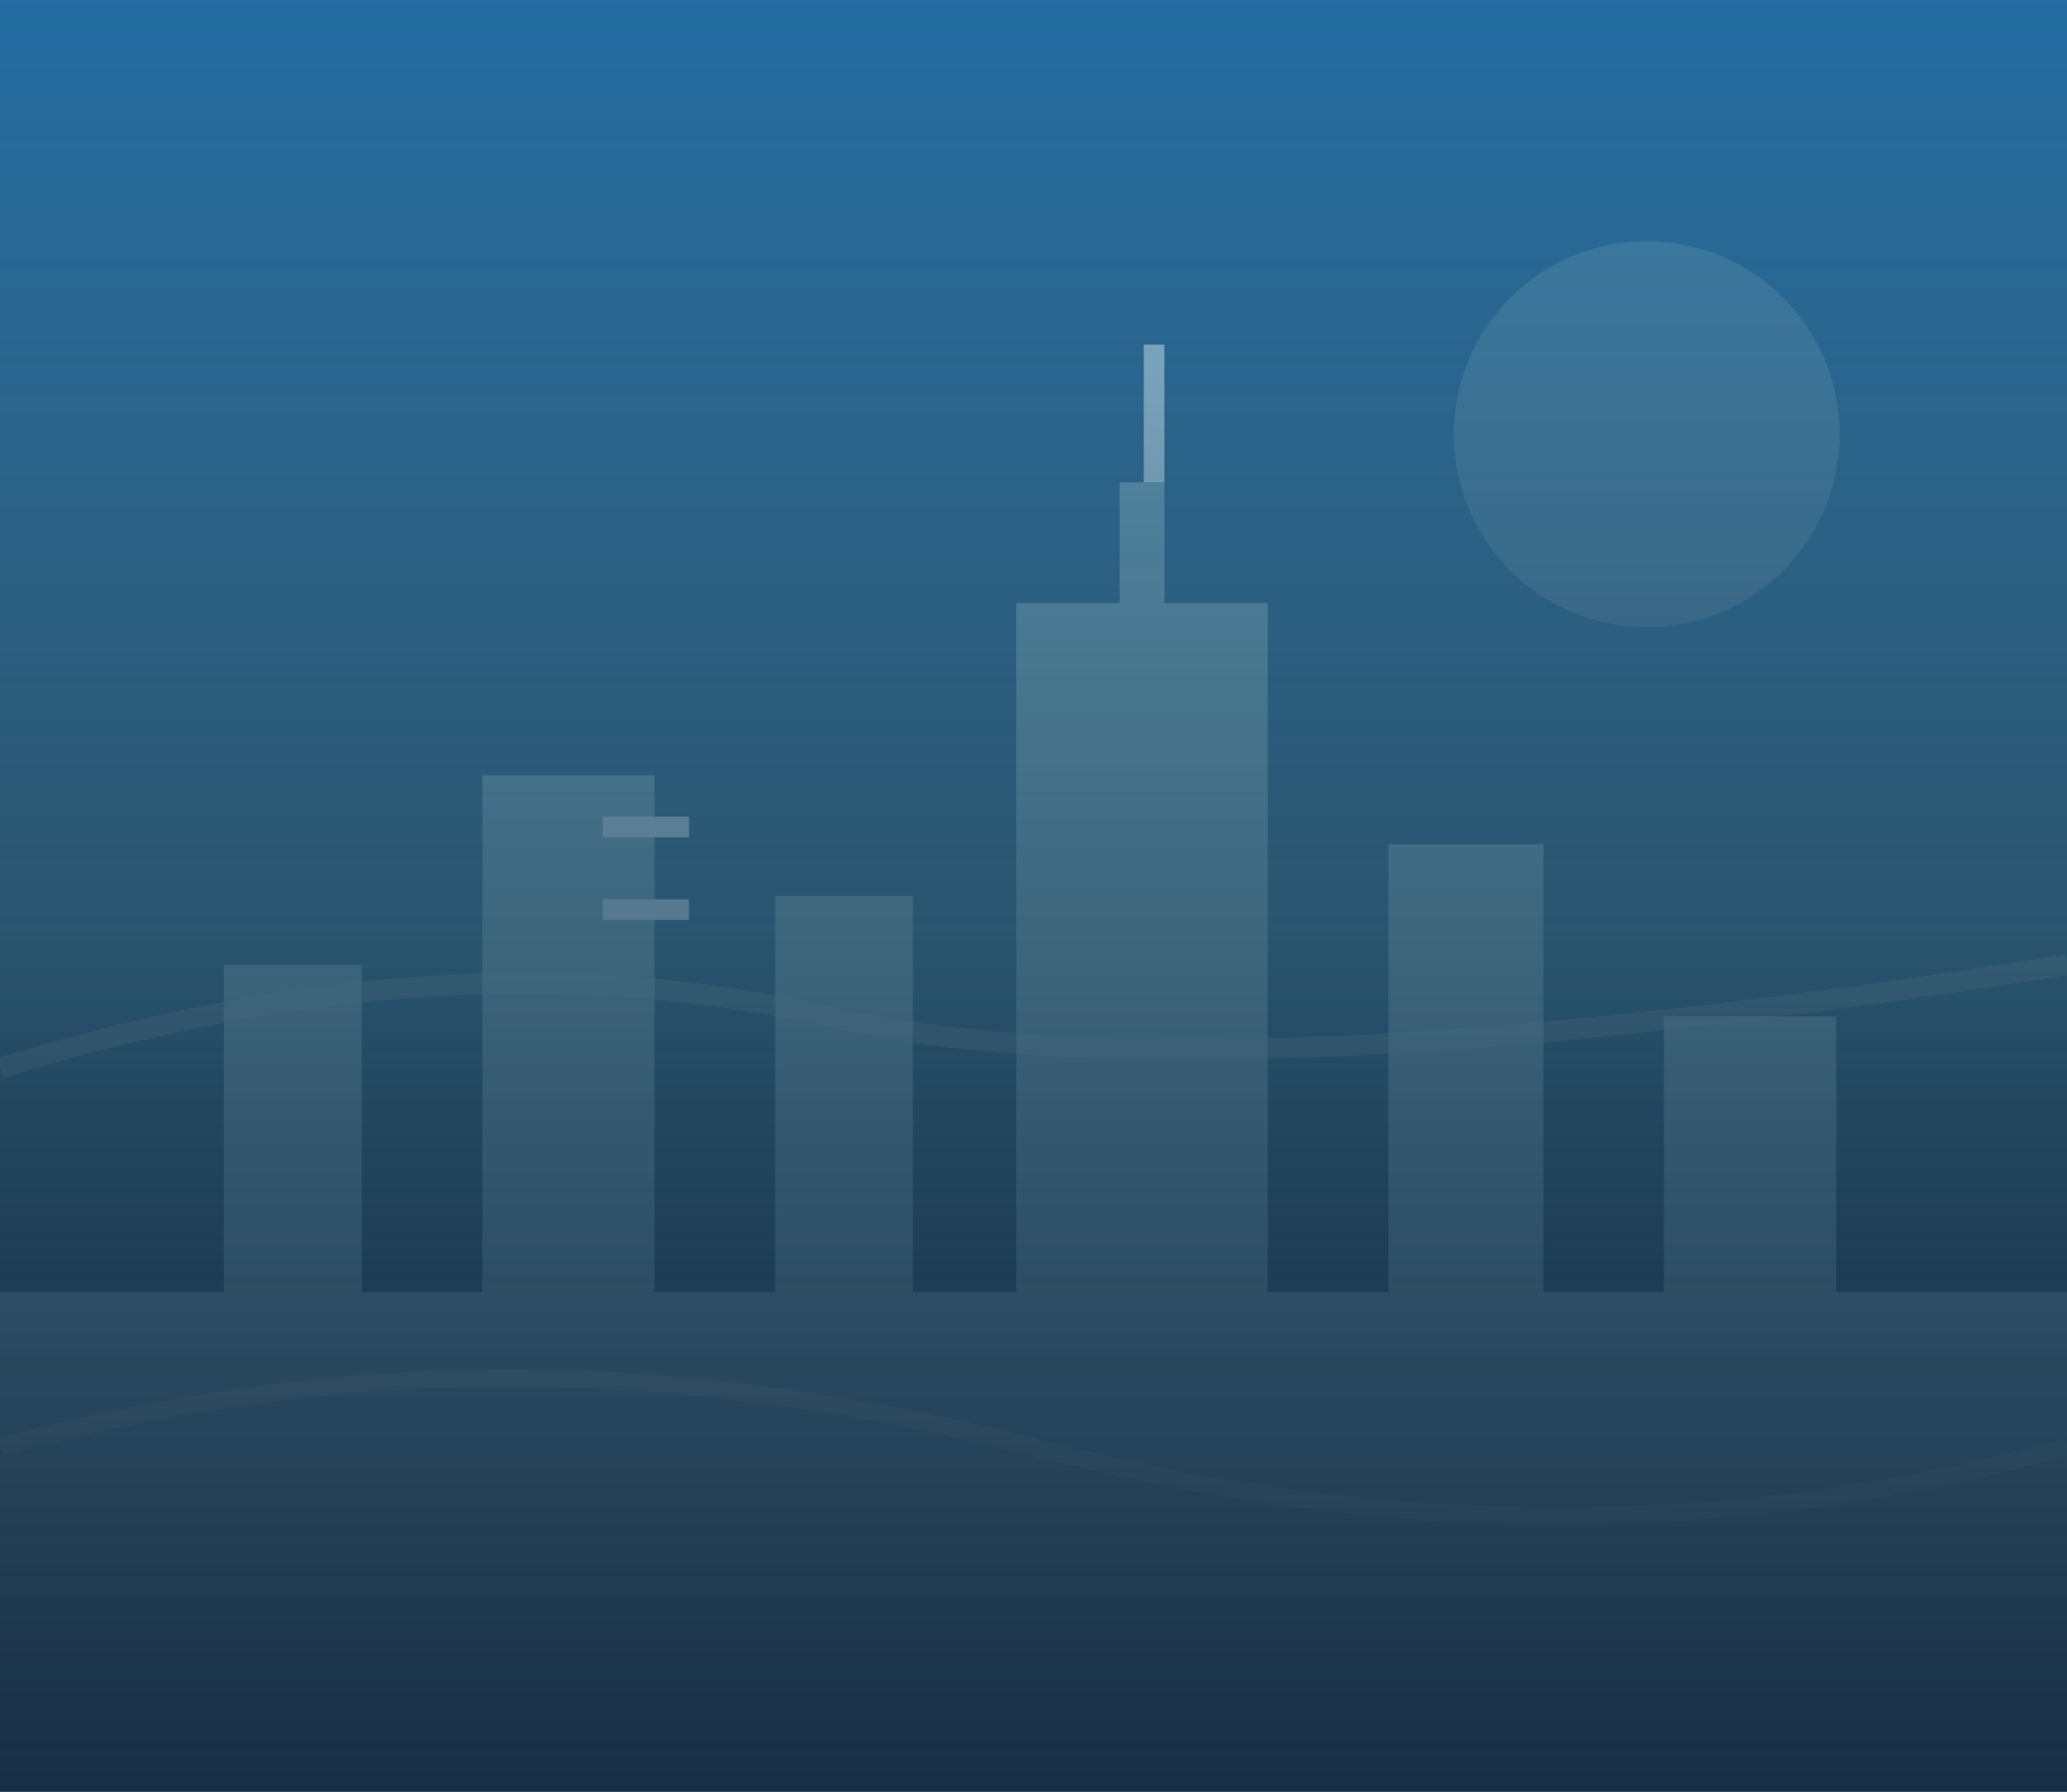
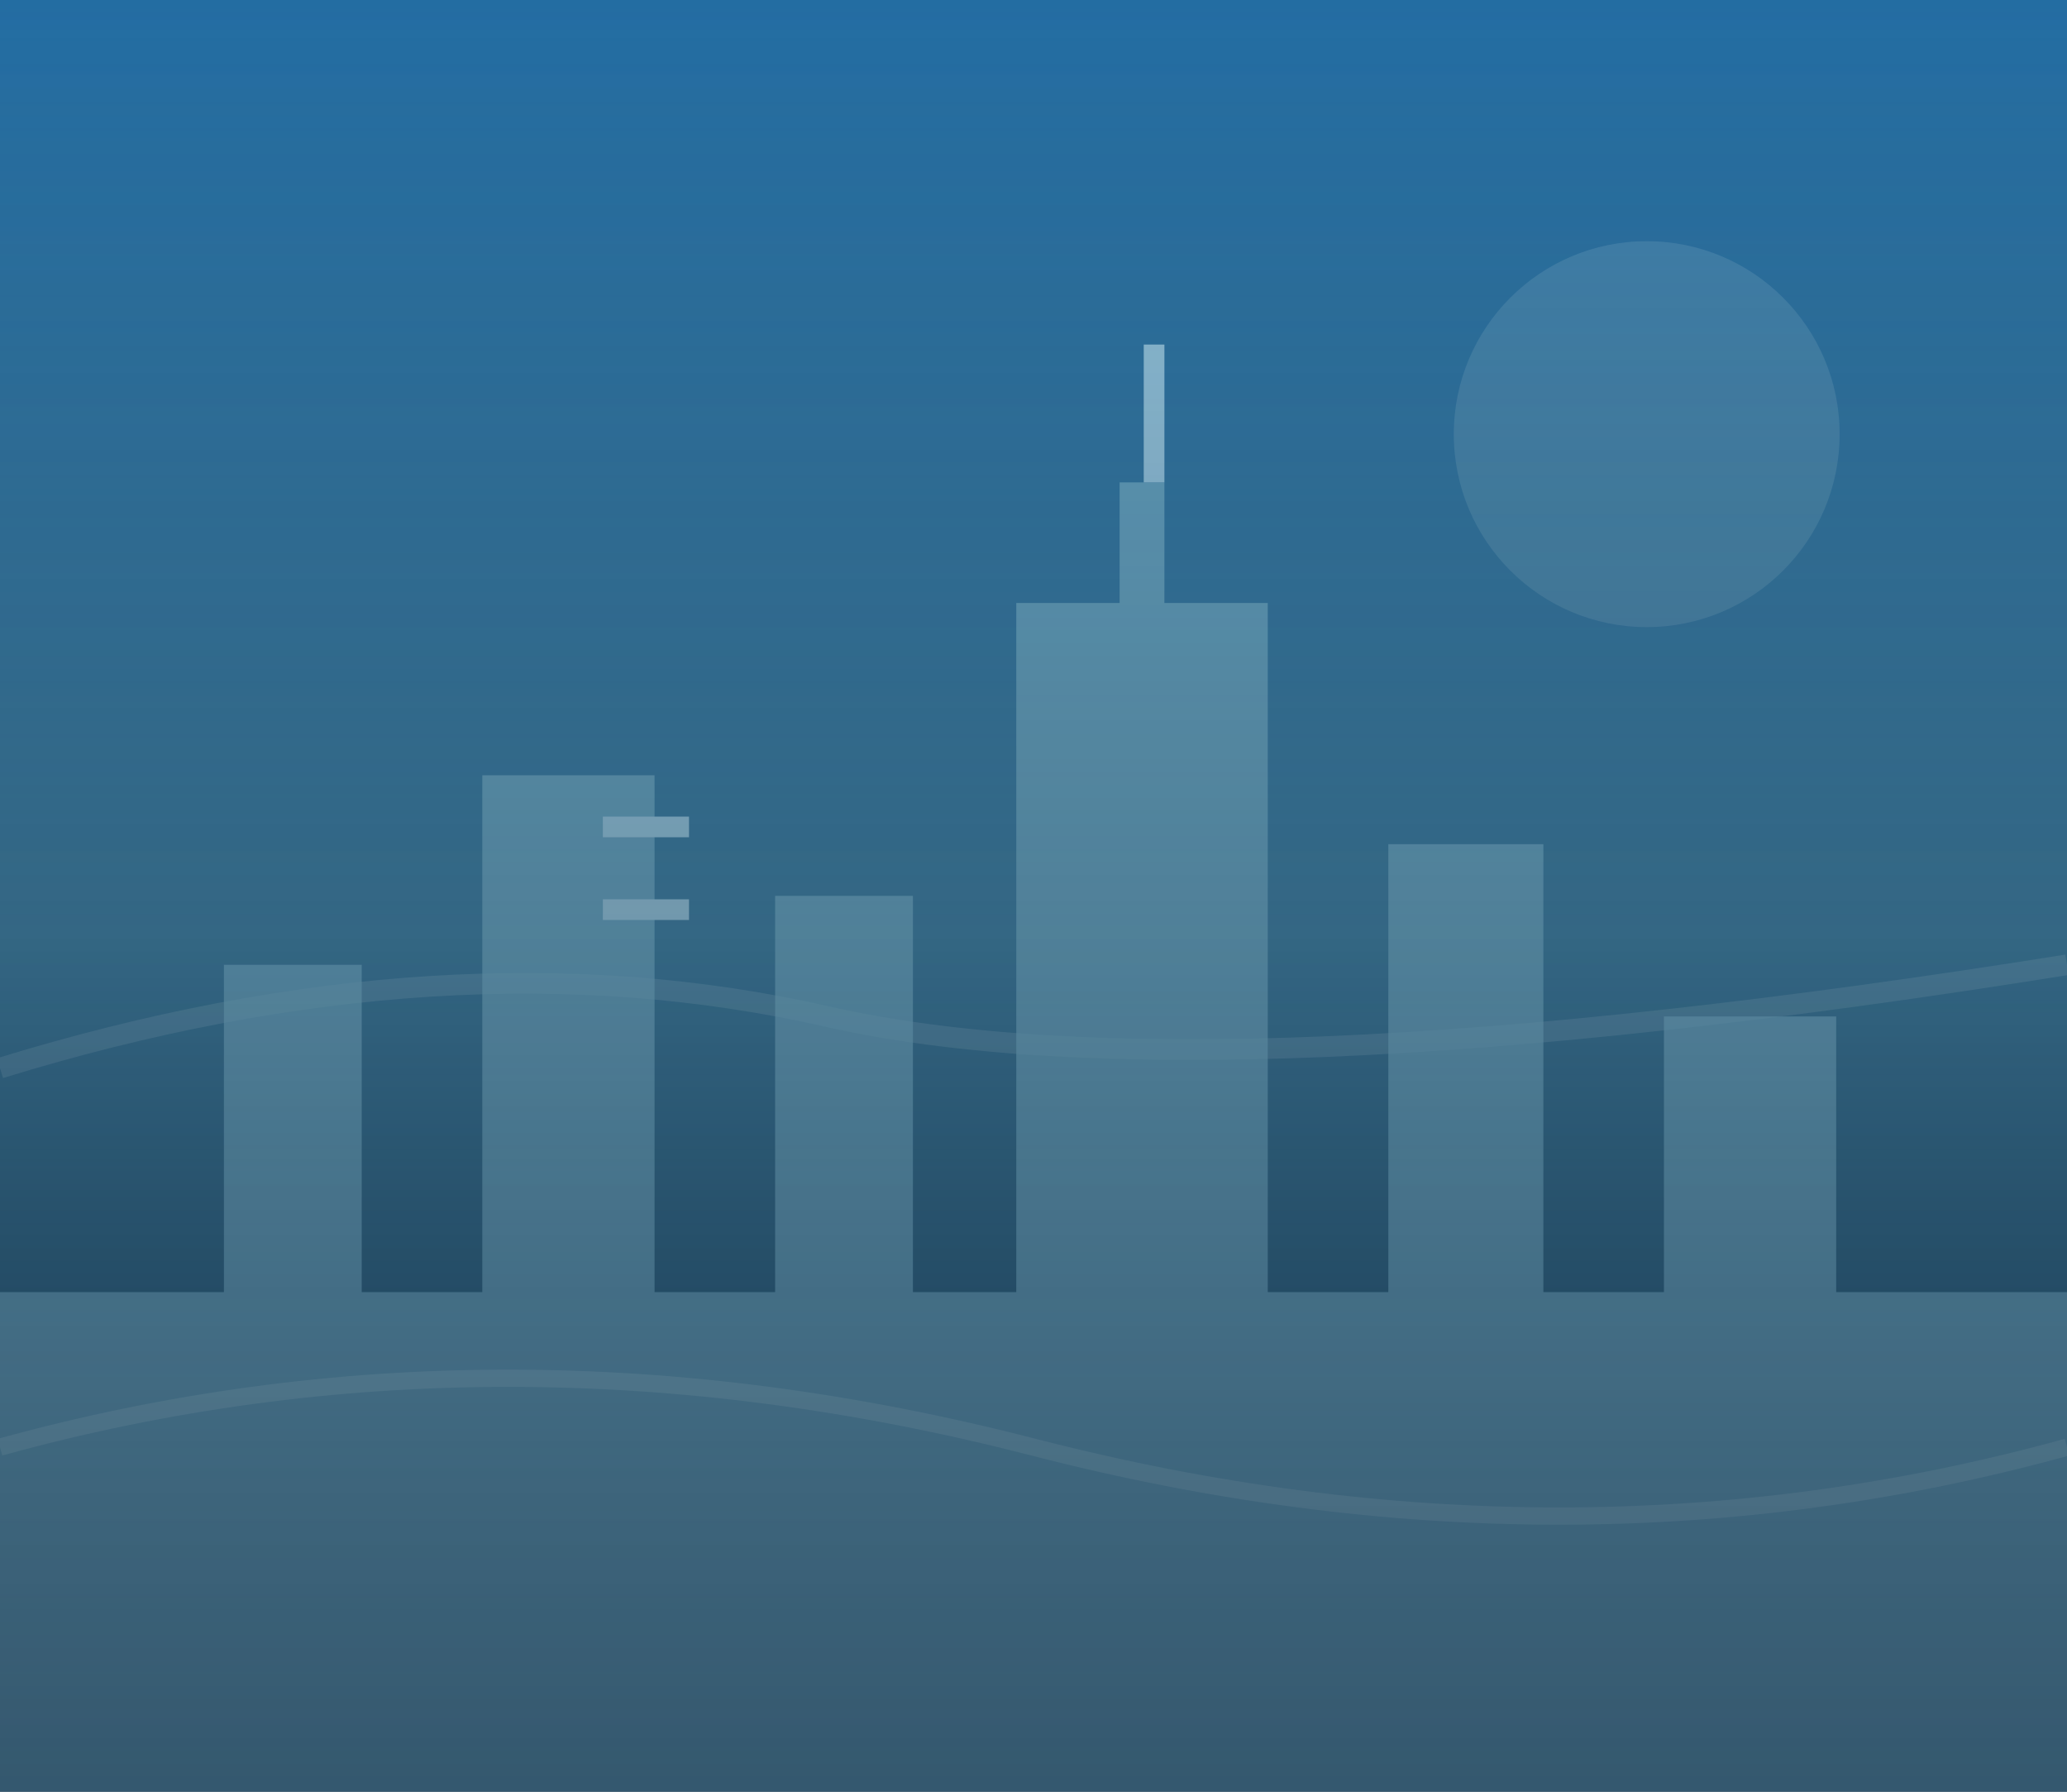
<svg xmlns="http://www.w3.org/2000/svg" viewBox="0 0 600 520" preserveAspectRatio="xMidYMid slice">
  <defs>
    <linearGradient id="sky" x2="0" y2="1">
      <stop stop-color="#236da3" />
      <stop offset=".52" stop-color="#407e9e" />
      <stop offset="1" stop-color="#16384f" />
    </linearGradient>
    <linearGradient id="fade" x2="0" y2="1">
      <stop stop-color="#152c42" stop-opacity="0" />
-       <stop offset="1" stop-color="#152c42" stop-opacity=".97" />
+       <stop offset="1" stop-color="#152c42" stop-opacity=".55" />
    </linearGradient>
  </defs>
  <path fill="url(#sky)" d="M0 0h600v520H0z" />
  <circle cx="478" cy="126" r="56" fill="#d7edf2" opacity=".13" />
  <path d="M0 310Q130 270 240 295T600 280" fill="none" stroke="#d5ecf3" stroke-width="6" opacity=".15" />
  <g fill="#78b1c8" opacity=".7">
    <path d="M0 375h65V280h40v95h35V225h50v150h35V260h40v115h30V175h30v-35h13v35h30v200h35V245h45v130h35V295h50v80h67v145H0Z" />
    <path d="M335 140V100m-160 140h25m-25 24h25" stroke="#b9dfef" stroke-width="6" />
    <path d="M0 420Q145 380 300 420T600 420" stroke="#c4e9f3" stroke-width="5" fill="none" opacity=".4" />
  </g>
  <path fill="url(#fade)" d="M0 0h600v520H0z" />
</svg>
